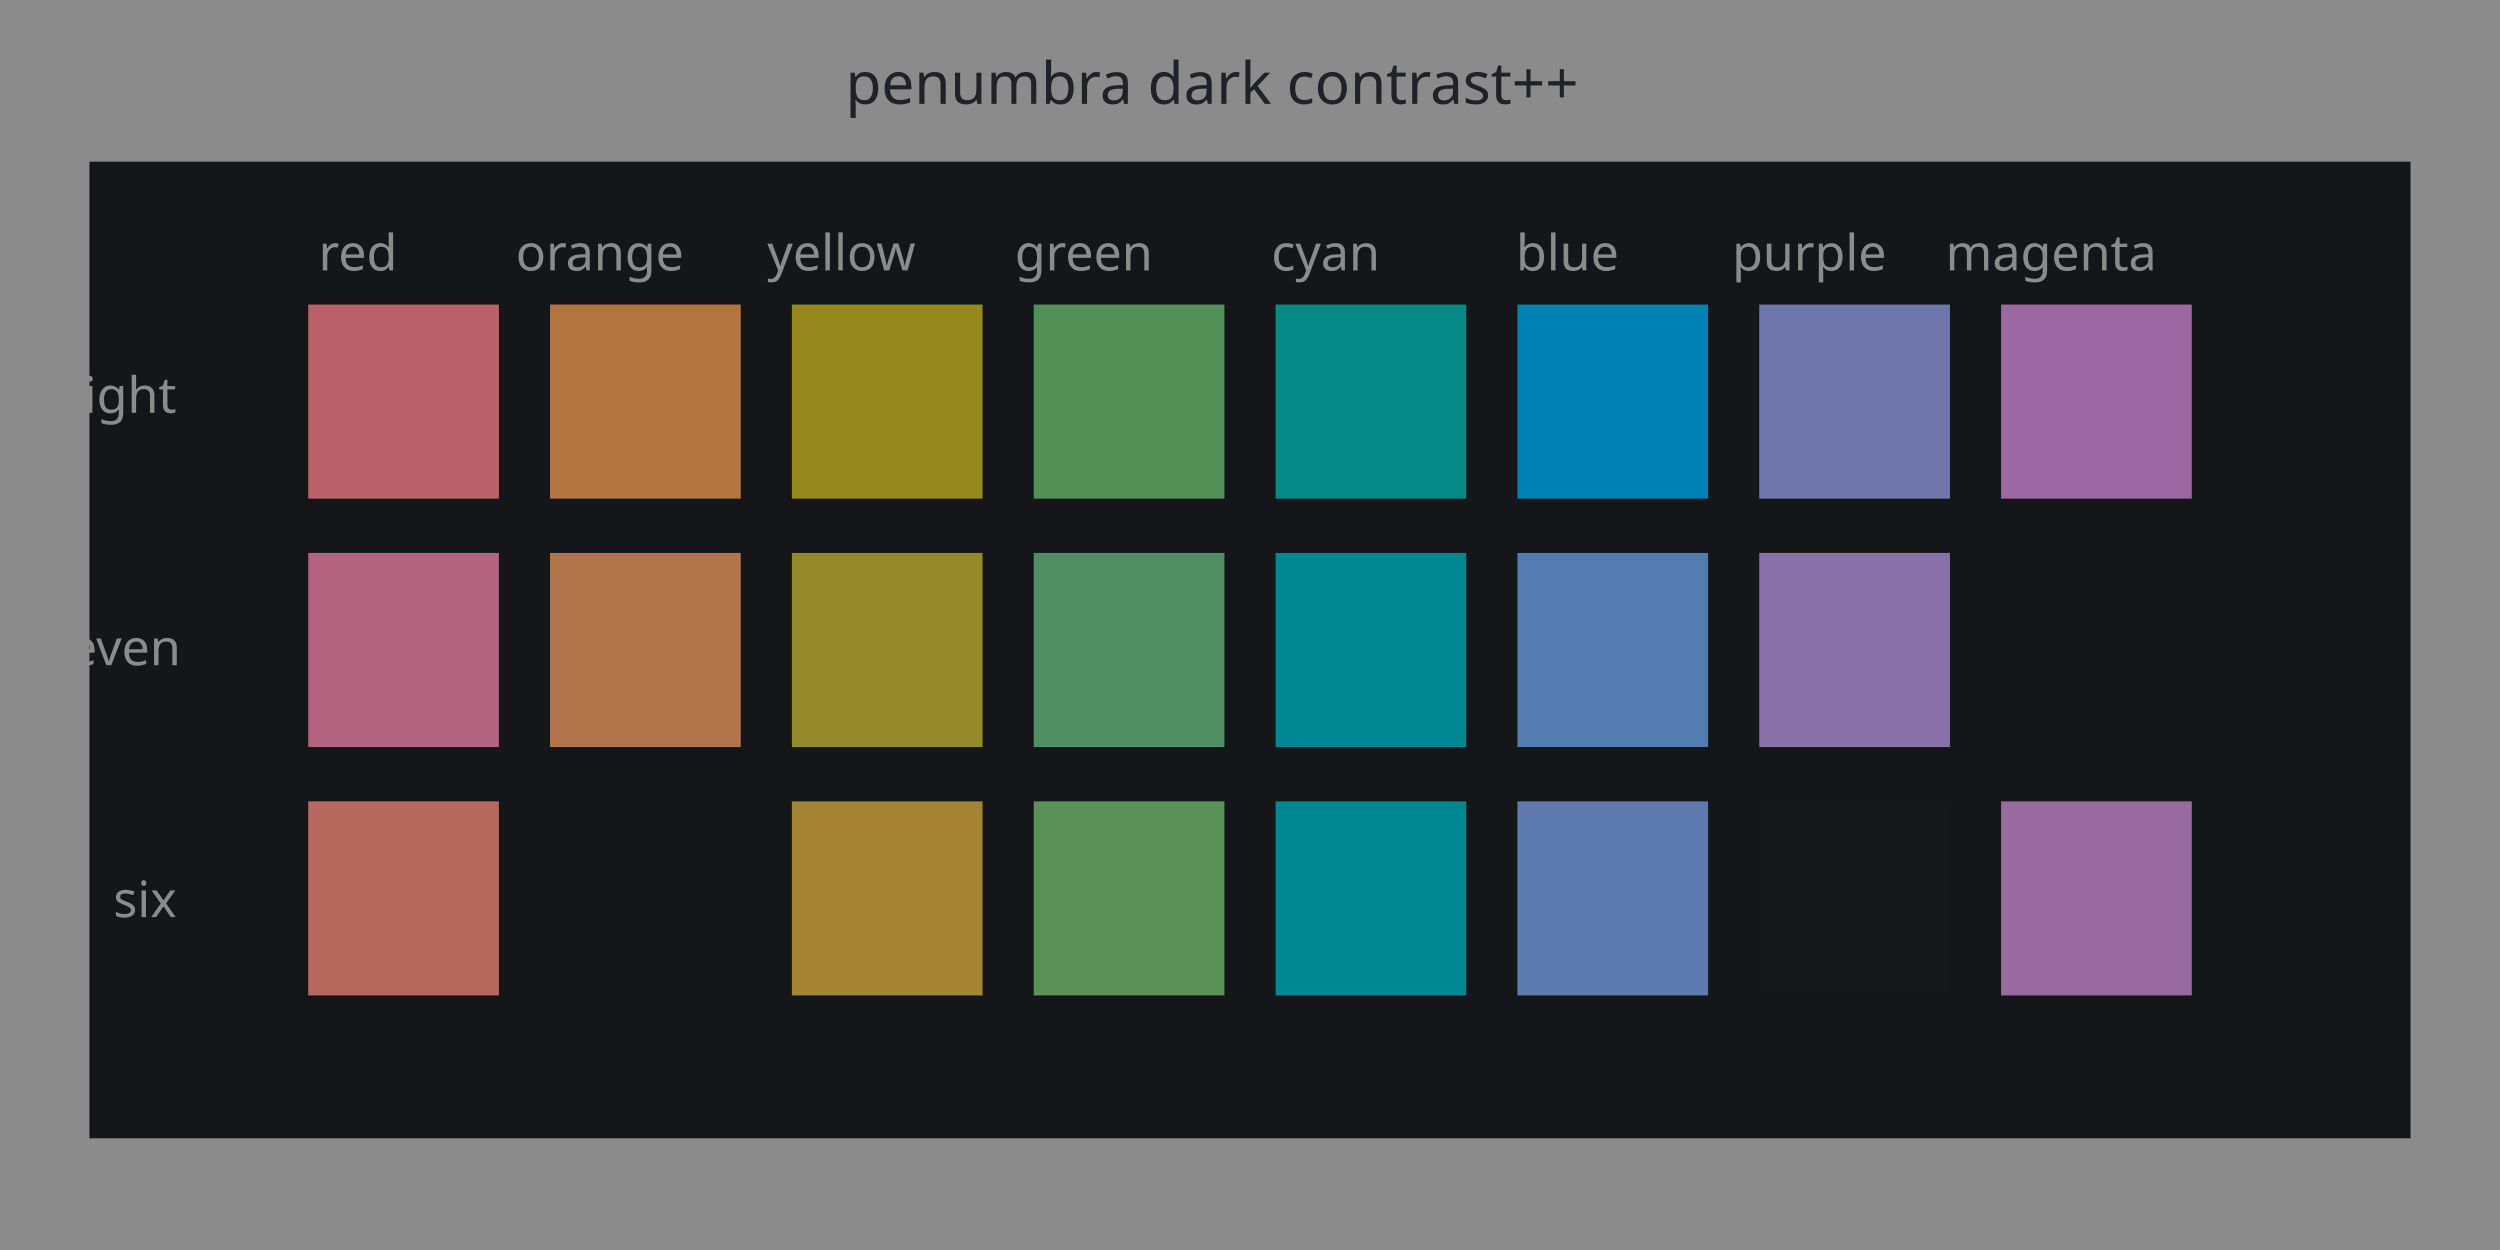
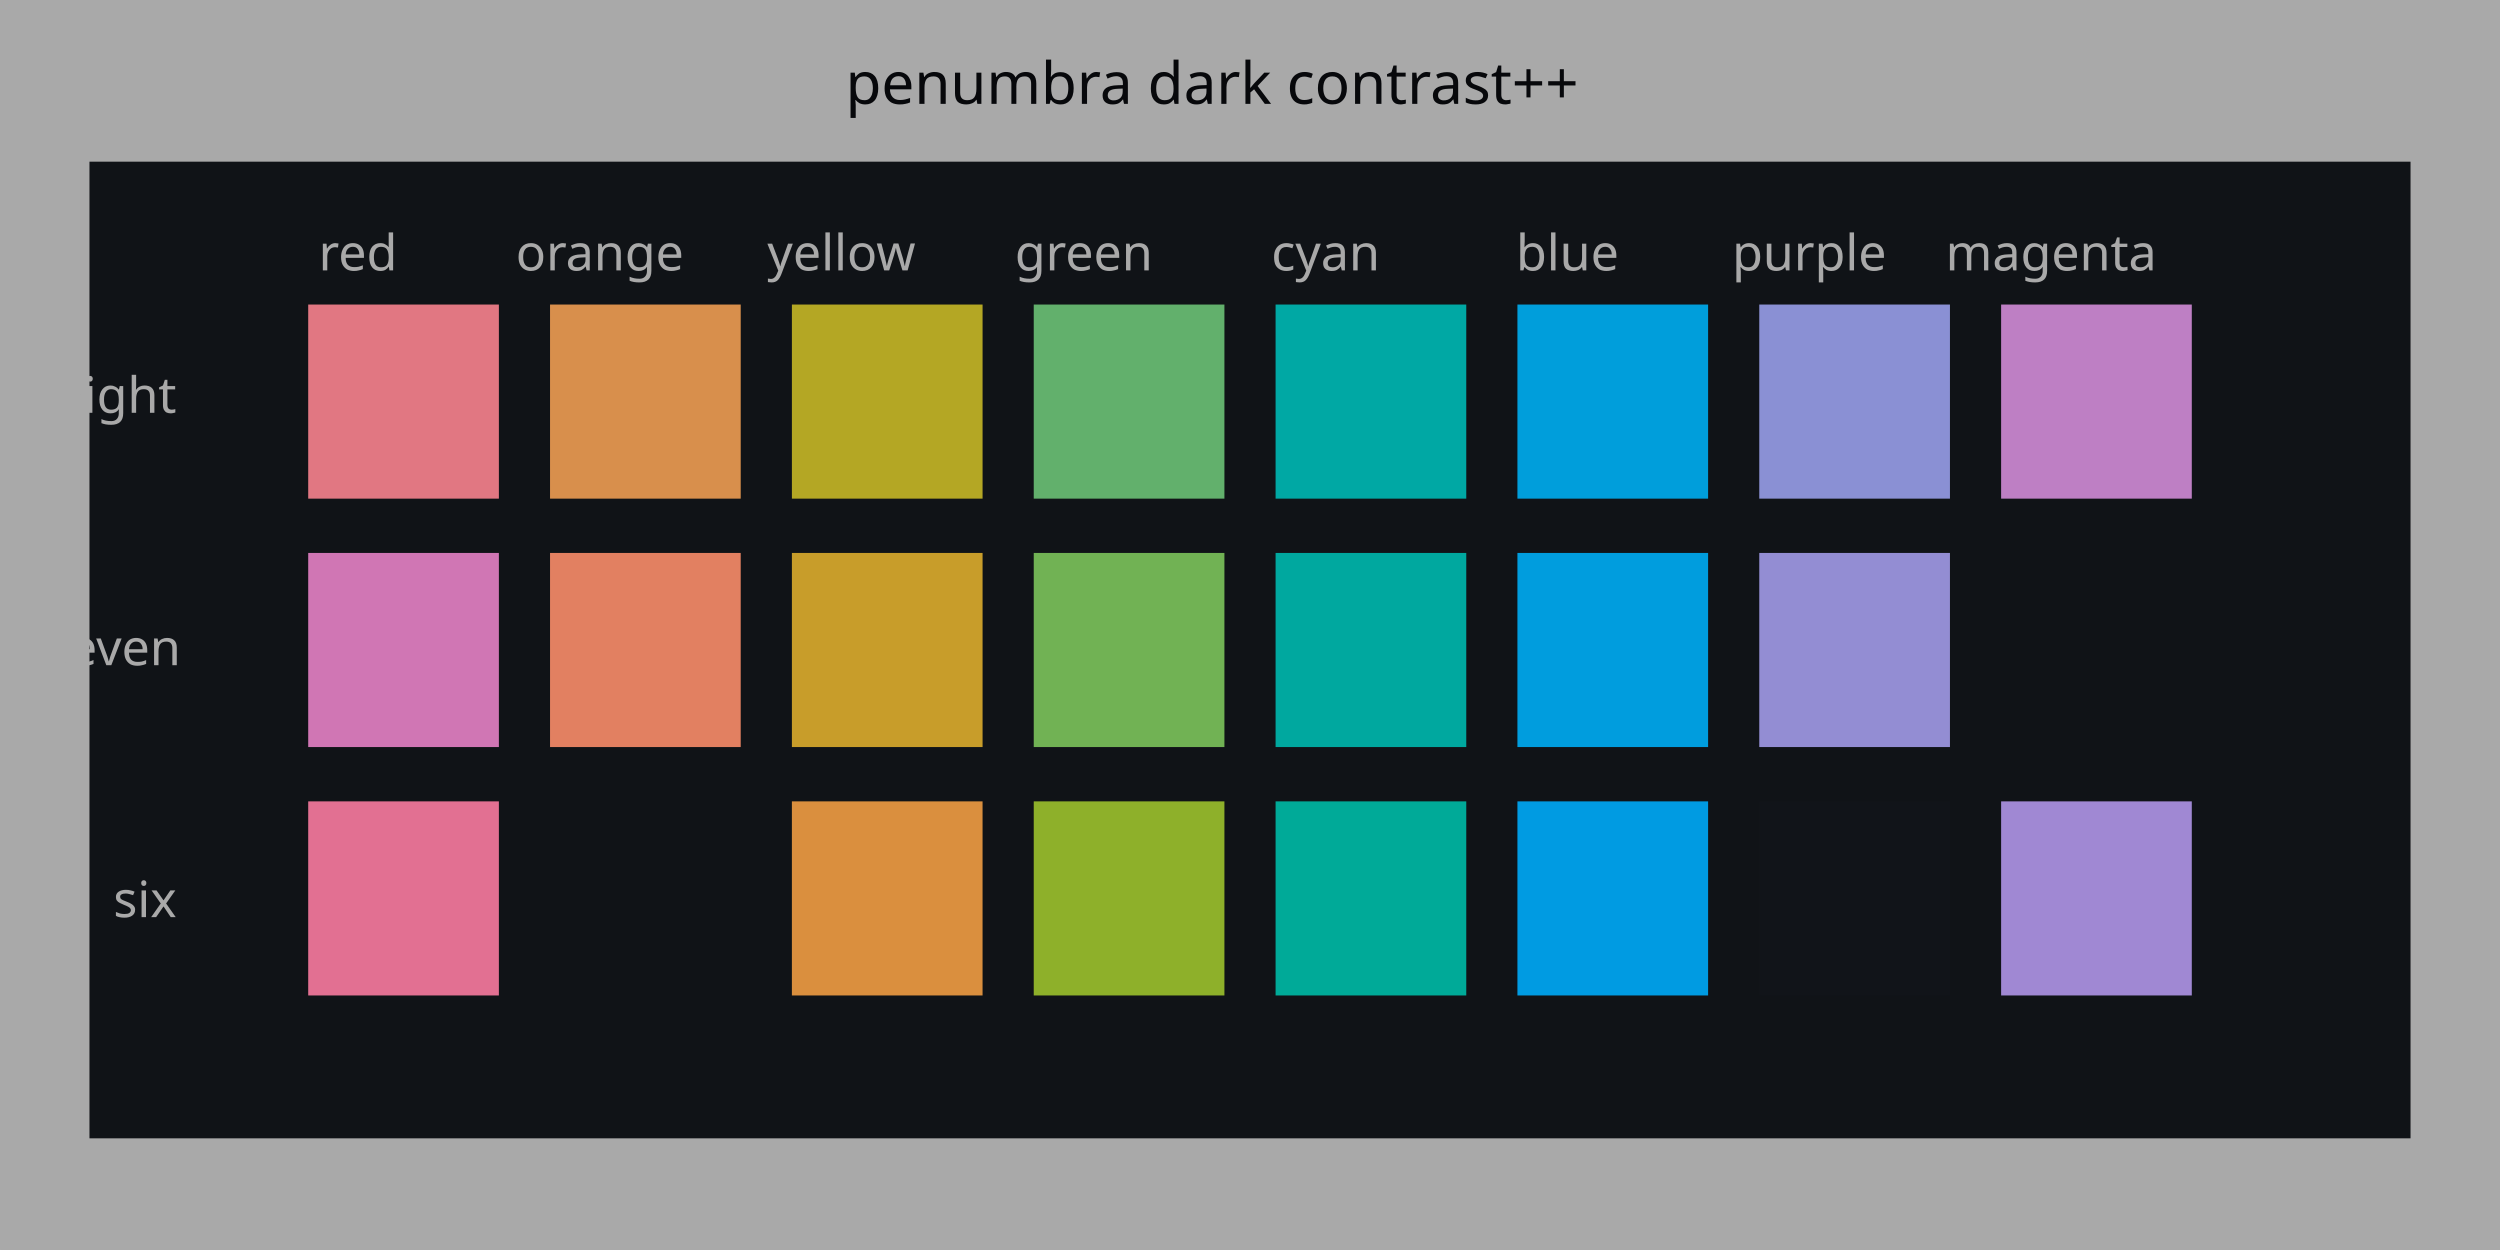
<svg xmlns="http://www.w3.org/2000/svg" width="800" height="400" viewBox="0 0 211.667 105.833" version="1.1" id="svg193064">
  <defs id="defs193061" />
  <g id="layer1" transform="translate(6.130345,-38.20838)">
-     <rect style="fill:#8b8b8b;fill-opacity:1;stroke:none;stroke-width:0.265;paint-order:stroke fill markers" id="rect209496" width="211.667" height="105.833" x="-6.13" y="38.208" />
+     <rect style="fill:#a9a9a9;fill-opacity:1;stroke:none;stroke-width:0.265;paint-order:stroke fill markers" id="rect209496" width="211.667" height="105.833" x="-6.13" y="38.208" />
    <g id="g192951" transform="translate(643.3872,208.4914)" style="stroke:none">
-       <rect style="fill:#151619;fill-opacity:1;stroke:none;stroke-width:0.265;stroke-dasharray:0.265, 0.265;paint-order:stroke fill markers" id="rect2032" width="196.518" height="82.689" x="-641.943" y="-156.594" />
-       <rect style="fill:#ba616b;fill-opacity:1;stroke:none;stroke-width:0.265;stroke-dasharray:0.265, 0.265;paint-order:stroke fill markers" id="rect3554" width="16.144" height="16.434" x="-623.423" y="-144.499" />
-       <rect style="fill:#b3753f;fill-opacity:1;stroke:none;stroke-width:0.265;stroke-dasharray:0.265, 0.265;paint-order:stroke fill markers" id="rect3636" width="16.144" height="16.434" x="-602.947" y="-144.499" />
-       <rect style="fill:#95891e;fill-opacity:1;stroke:none;stroke-width:0.265;stroke-dasharray:0.265, 0.265;paint-order:stroke fill markers" id="rect1104" width="16.144" height="16.434" x="-582.47" y="-144.499" />
-       <rect style="fill:#519158;fill-opacity:1;stroke:none;stroke-width:0.265;stroke-dasharray:0.265, 0.265;paint-order:stroke fill markers" id="rect1106" width="16.144" height="16.434" x="-561.994" y="-144.499" />
-       <rect style="fill:#078986;fill-opacity:1;stroke:none;stroke-width:0.265;stroke-dasharray:0.265, 0.265;paint-order:stroke fill markers" id="rect1108" width="16.144" height="16.434" x="-541.518" y="-144.499" />
-       <rect style="fill:#0081b3;fill-opacity:1;stroke:none;stroke-width:0.265;stroke-dasharray:0.265, 0.265;paint-order:stroke fill markers" id="rect1110" width="16.144" height="16.434" x="-521.042" y="-144.499" />
-       <rect style="fill:#7076ae;fill-opacity:1;stroke:none;stroke-width:0.265;stroke-dasharray:0.265, 0.265;paint-order:stroke fill markers" id="rect1112" width="16.144" height="16.434" x="-500.566" y="-144.499" />
-       <rect style="fill:#9b68a1;fill-opacity:1;stroke:none;stroke-width:0.265;stroke-dasharray:0.265, 0.265;paint-order:stroke fill markers" id="rect1114" width="16.144" height="16.434" x="-480.089" y="-144.499" />
-       <rect style="fill:#b2637e;fill-opacity:1;stroke:none;stroke-width:0.265;stroke-dasharray:0.265, 0.265;paint-order:stroke fill markers" id="rect1340" width="16.144" height="16.434" x="-623.423" y="-123.467" />
-       <rect style="fill:#b2744a;fill-opacity:1;stroke:none;stroke-width:0.265;stroke-dasharray:0.265, 0.265;paint-order:stroke fill markers" id="rect1342" width="16.144" height="16.434" x="-602.947" y="-123.467" />
-       <rect style="fill:#948a2c;fill-opacity:1;stroke:none;stroke-width:0.265;stroke-dasharray:0.265, 0.265;paint-order:stroke fill markers" id="rect1346" width="16.144" height="16.434" x="-582.47" y="-123.467" />
-       <rect style="fill:#508f64;fill-opacity:1;stroke:none;stroke-width:0.265;stroke-dasharray:0.265, 0.265;paint-order:stroke fill markers" id="rect1348" width="16.144" height="16.434" x="-561.994" y="-123.467" />
-       <rect style="fill:#008892;fill-opacity:1;stroke:none;stroke-width:0.265;stroke-dasharray:0.265, 0.265;paint-order:stroke fill markers" id="rect1350" width="16.144" height="16.434" x="-541.518" y="-123.467" />
-       <rect style="fill:#527cb0;fill-opacity:1;stroke:none;stroke-width:0.265;stroke-dasharray:0.265, 0.265;paint-order:stroke fill markers" id="rect1352" width="16.144" height="16.434" x="-521.042" y="-123.467" />
-       <rect style="fill:#8871a6;fill-opacity:1;stroke:none;stroke-width:0.265;stroke-dasharray:0.265, 0.265;paint-order:stroke fill markers" id="rect1354" width="16.144" height="16.434" x="-500.566" y="-123.467" />
+       <rect style="fill:#101317;fill-opacity:1;stroke:none;stroke-width:0.265;stroke-dasharray:0.265, 0.265;paint-order:stroke fill markers" id="rect2032" width="196.518" height="82.689" x="-641.943" y="-156.594" />
+       <rect style="fill:#e17782;fill-opacity:1;stroke:none;stroke-width:0.265;stroke-dasharray:0.265, 0.265;paint-order:stroke fill markers" id="rect3554" width="16.144" height="16.434" x="-623.423" y="-144.499" />
+       <rect style="fill:#d88f4c;fill-opacity:1;stroke:none;stroke-width:0.265;stroke-dasharray:0.265, 0.265;paint-order:stroke fill markers" id="rect3636" width="16.144" height="16.434" x="-602.947" y="-144.499" />
+       <rect style="fill:#b4a724;fill-opacity:1;stroke:none;stroke-width:0.265;stroke-dasharray:0.265, 0.265;paint-order:stroke fill markers" id="rect1104" width="16.144" height="16.434" x="-582.47" y="-144.499" />
+       <rect style="fill:#62b06c;fill-opacity:1;stroke:none;stroke-width:0.265;stroke-dasharray:0.265, 0.265;paint-order:stroke fill markers" id="rect1106" width="16.144" height="16.434" x="-561.994" y="-144.499" />
+       <rect style="fill:#00a8a4;fill-opacity:1;stroke:none;stroke-width:0.265;stroke-dasharray:0.265, 0.265;paint-order:stroke fill markers" id="rect1108" width="16.144" height="16.434" x="-541.518" y="-144.499" />
+       <rect style="fill:#009edb;fill-opacity:1;stroke:none;stroke-width:0.265;stroke-dasharray:0.265, 0.265;paint-order:stroke fill markers" id="rect1110" width="16.144" height="16.434" x="-521.042" y="-144.499" />
+       <rect style="fill:#8a90d4;fill-opacity:1;stroke:none;stroke-width:0.265;stroke-dasharray:0.265, 0.265;paint-order:stroke fill markers" id="rect1112" width="16.144" height="16.434" x="-500.566" y="-144.499" />
+       <rect style="fill:#be7fc4;fill-opacity:1;stroke:none;stroke-width:0.265;stroke-dasharray:0.265, 0.265;paint-order:stroke fill markers" id="rect1114" width="16.144" height="16.434" x="-480.089" y="-144.499" />
+       <rect style="fill:#d076b4;fill-opacity:1;stroke:none;stroke-width:0.265;stroke-dasharray:0.265, 0.265;paint-order:stroke fill markers" id="rect1340" width="16.144" height="16.434" x="-623.423" y="-123.467" />
+       <rect style="fill:#e28061;fill-opacity:1;stroke:none;stroke-width:0.265;stroke-dasharray:0.265, 0.265;paint-order:stroke fill markers" id="rect1342" width="16.144" height="16.434" x="-602.947" y="-123.467" />
+       <rect style="fill:#c89d2a;fill-opacity:1;stroke:none;stroke-width:0.265;stroke-dasharray:0.265, 0.265;paint-order:stroke fill markers" id="rect1346" width="16.144" height="16.434" x="-582.47" y="-123.467" />
+       <rect style="fill:#71b254;fill-opacity:1;stroke:none;stroke-width:0.265;stroke-dasharray:0.265, 0.265;paint-order:stroke fill markers" id="rect1348" width="16.144" height="16.434" x="-561.994" y="-123.467" />
+       <rect style="fill:#00a89f;fill-opacity:1;stroke:none;stroke-width:0.265;stroke-dasharray:0.265, 0.265;paint-order:stroke fill markers" id="rect1350" width="16.144" height="16.434" x="-541.518" y="-123.467" />
+       <rect style="fill:#009dde;fill-opacity:1;stroke:none;stroke-width:0.265;stroke-dasharray:0.265, 0.265;paint-order:stroke fill markers" id="rect1352" width="16.144" height="16.434" x="-521.042" y="-123.467" />
+       <rect style="fill:#938dd3;fill-opacity:1;stroke:none;stroke-width:0.265;stroke-dasharray:0.265, 0.265;paint-order:stroke fill markers" id="rect1354" width="16.144" height="16.434" x="-500.566" y="-123.467" />
      <rect style="fill:#9b68a1;fill-opacity:0.003;stroke:none;stroke-width:0.265;stroke-dasharray:0.265, 0.265;paint-order:stroke fill markers" id="rect2195" width="16.144" height="16.434" x="-480.089" y="-123.467" />
-       <rect style="fill:#b7695f;fill-opacity:1;stroke:none;stroke-width:0.265;stroke-dasharray:0.265, 0.265;paint-order:stroke fill markers" id="rect1724" width="16.144" height="16.434" x="-623.423" y="-102.434" />
-       <rect style="fill:#a38334;fill-opacity:1;stroke:none;stroke-width:0.265;stroke-dasharray:0.265, 0.265;paint-order:stroke fill markers" id="rect1730" width="16.144" height="16.434" x="-582.471" y="-102.434" />
-       <rect style="fill:#599159;fill-opacity:1;stroke:none;stroke-width:0.265;stroke-dasharray:0.265, 0.265;paint-order:stroke fill markers" id="rect1732" width="16.144" height="16.434" x="-561.994" y="-102.434" />
-       <rect style="fill:#008892;fill-opacity:1;stroke:none;stroke-width:0.265;stroke-dasharray:0.265, 0.265;paint-order:stroke fill markers" id="rect1734" width="16.144" height="16.434" x="-541.518" y="-102.434" />
-       <rect style="fill:#5e7aaf;fill-opacity:1;stroke:none;stroke-width:0.265;stroke-dasharray:0.265, 0.265;paint-order:stroke fill markers" id="rect1736" width="16.144" height="16.434" x="-521.042" y="-102.434" />
-       <rect style="fill:#986ba0;fill-opacity:1;stroke:none;stroke-width:0.265;stroke-dasharray:0.265, 0.265;paint-order:stroke fill markers" id="rect1740" width="16.144" height="16.434" x="-480.089" y="-102.434" />
+       <rect style="fill:#e27092;fill-opacity:1;stroke:none;stroke-width:0.265;stroke-dasharray:0.265, 0.265;paint-order:stroke fill markers" id="rect1724" width="16.144" height="16.434" x="-623.423" y="-102.434" />
+       <rect style="fill:#da8f3e;fill-opacity:1;stroke:none;stroke-width:0.265;stroke-dasharray:0.265, 0.265;paint-order:stroke fill markers" id="rect1730" width="16.144" height="16.434" x="-582.471" y="-102.434" />
+       <rect style="fill:#8eb02a;fill-opacity:1;stroke:none;stroke-width:0.265;stroke-dasharray:0.265, 0.265;paint-order:stroke fill markers" id="rect1732" width="16.144" height="16.434" x="-561.994" y="-102.434" />
+       <rect style="fill:#00aa98;fill-opacity:1;stroke:none;stroke-width:0.265;stroke-dasharray:0.265, 0.265;paint-order:stroke fill markers" id="rect1734" width="16.144" height="16.434" x="-541.518" y="-102.434" />
+       <rect style="fill:#009be2;fill-opacity:1;stroke:none;stroke-width:0.265;stroke-dasharray:0.265, 0.265;paint-order:stroke fill markers" id="rect1736" width="16.144" height="16.434" x="-521.042" y="-102.434" />
+       <rect style="fill:#a088d3;fill-opacity:1;stroke:none;stroke-width:0.265;stroke-dasharray:0.265, 0.265;paint-order:stroke fill markers" id="rect1740" width="16.144" height="16.434" x="-480.089" y="-102.434" />
      <rect style="fill:#8871a6;fill-opacity:0.014;stroke:none;stroke-width:0.265;stroke-dasharray:0.265, 0.265;paint-order:stroke fill markers" id="rect2269" width="16.144" height="16.434" x="-500.566" y="-102.434" />
      <rect style="fill:#b2744a;fill-opacity:0.004;stroke:none;stroke-width:0.265;stroke-dasharray:0.265, 0.265;paint-order:stroke fill markers" id="rect2325" width="16.144" height="16.434" x="-602.947" y="-102.434" />
-       <text xml:space="preserve" style="font-style:normal;font-variant:normal;font-weight:normal;font-stretch:normal;font-size:4.239px;line-height:1.25;font-family:'Fira Sans', sans-serif;-inkscape-font-specification:'Fira Sans';text-align:center;letter-spacing:0px;word-spacing:0px;text-anchor:middle;fill:#8b8b8b;fill-opacity:1;stroke:none;stroke-width:0.265" x="-615.351" y="-147.384" id="text4504">
-         <tspan id="tspan4502" style="font-size:4.239px;fill:#8b8b8b;fill-opacity:1;stroke:none;stroke-width:0.265" x="-615.351" y="-147.384">red</tspan>
+       <text xml:space="preserve" style="font-style:normal;font-variant:normal;font-weight:normal;font-stretch:normal;font-size:4.239px;line-height:1.25;font-family:'Fira Sans', sans-serif;-inkscape-font-specification:'Fira Sans';text-align:center;letter-spacing:0px;word-spacing:0px;text-anchor:middle;fill:#a9a9a9;fill-opacity:1;stroke:none;stroke-width:0.265" x="-615.351" y="-147.384" id="text4504">
+         <tspan id="tspan4502" style="font-size:4.239px;fill:#a9a9a9;fill-opacity:1;stroke:none;stroke-width:0.265" x="-615.351" y="-147.384">red</tspan>
      </text>
-       <text xml:space="preserve" style="font-style:normal;font-variant:normal;font-weight:normal;font-stretch:normal;font-size:4.239px;line-height:1.25;font-family:'Fira Sans', sans-serif;-inkscape-font-specification:'Fira Sans';text-align:center;letter-spacing:0px;word-spacing:0px;text-anchor:middle;fill:#8b8b8b;fill-opacity:1;stroke:none;stroke-width:0.265" x="-594.875" y="-147.384" id="text12770">
-         <tspan id="tspan12768" style="font-size:4.239px;fill:#8b8b8b;fill-opacity:1;stroke:none;stroke-width:0.265" x="-594.875" y="-147.384">orange</tspan>
+       <text xml:space="preserve" style="font-style:normal;font-variant:normal;font-weight:normal;font-stretch:normal;font-size:4.239px;line-height:1.25;font-family:'Fira Sans', sans-serif;-inkscape-font-specification:'Fira Sans';text-align:center;letter-spacing:0px;word-spacing:0px;text-anchor:middle;fill:#a9a9a9;fill-opacity:1;stroke:none;stroke-width:0.265" x="-594.875" y="-147.384" id="text12770">
+         <tspan id="tspan12768" style="font-size:4.239px;fill:#a9a9a9;fill-opacity:1;stroke:none;stroke-width:0.265" x="-594.875" y="-147.384">orange</tspan>
      </text>
-       <text xml:space="preserve" style="font-style:normal;font-variant:normal;font-weight:normal;font-stretch:normal;font-size:4.239px;line-height:1.25;font-family:'Fira Sans', sans-serif;-inkscape-font-specification:'Fira Sans';text-align:center;letter-spacing:0px;word-spacing:0px;text-anchor:middle;fill:#8b8b8b;fill-opacity:1;stroke:none;stroke-width:0.265" x="-574.413" y="-147.384" id="text15766">
-         <tspan id="tspan15764" style="font-size:4.239px;fill:#8b8b8b;fill-opacity:1;stroke:none;stroke-width:0.265" x="-574.413" y="-147.384">yellow</tspan>
+       <text xml:space="preserve" style="font-style:normal;font-variant:normal;font-weight:normal;font-stretch:normal;font-size:4.239px;line-height:1.25;font-family:'Fira Sans', sans-serif;-inkscape-font-specification:'Fira Sans';text-align:center;letter-spacing:0px;word-spacing:0px;text-anchor:middle;fill:#a9a9a9;fill-opacity:1;stroke:none;stroke-width:0.265" x="-574.413" y="-147.384" id="text15766">
+         <tspan id="tspan15764" style="font-size:4.239px;fill:#a9a9a9;fill-opacity:1;stroke:none;stroke-width:0.265" x="-574.413" y="-147.384">yellow</tspan>
      </text>
-       <text xml:space="preserve" style="font-style:normal;font-variant:normal;font-weight:normal;font-stretch:normal;font-size:4.239px;line-height:1.25;font-family:'Fira Sans', sans-serif;-inkscape-font-specification:'Fira Sans';text-align:center;letter-spacing:0px;word-spacing:0px;text-anchor:middle;fill:#8b8b8b;fill-opacity:1;stroke:none;stroke-width:0.265" x="-553.898" y="-147.384" id="text20330">
-         <tspan id="tspan20328" style="font-size:4.239px;fill:#8b8b8b;fill-opacity:1;stroke:none;stroke-width:0.265" x="-553.898" y="-147.384">green</tspan>
+       <text xml:space="preserve" style="font-style:normal;font-variant:normal;font-weight:normal;font-stretch:normal;font-size:4.239px;line-height:1.25;font-family:'Fira Sans', sans-serif;-inkscape-font-specification:'Fira Sans';text-align:center;letter-spacing:0px;word-spacing:0px;text-anchor:middle;fill:#a9a9a9;fill-opacity:1;stroke:none;stroke-width:0.265" x="-553.898" y="-147.384" id="text20330">
+         <tspan id="tspan20328" style="font-size:4.239px;fill:#a9a9a9;fill-opacity:1;stroke:none;stroke-width:0.265" x="-553.898" y="-147.384">green</tspan>
      </text>
-       <text xml:space="preserve" style="font-style:normal;font-variant:normal;font-weight:normal;font-stretch:normal;font-size:4.239px;line-height:1.25;font-family:'Fira Sans', sans-serif;-inkscape-font-specification:'Fira Sans';text-align:center;letter-spacing:0px;word-spacing:0px;text-anchor:middle;fill:#8b8b8b;fill-opacity:1;stroke:none;stroke-width:0.265" x="-533.422" y="-147.384" id="text20334">
-         <tspan id="tspan20332" style="font-size:4.239px;fill:#8b8b8b;fill-opacity:1;stroke:none;stroke-width:0.265" x="-533.422" y="-147.384">cyan</tspan>
+       <text xml:space="preserve" style="font-style:normal;font-variant:normal;font-weight:normal;font-stretch:normal;font-size:4.239px;line-height:1.25;font-family:'Fira Sans', sans-serif;-inkscape-font-specification:'Fira Sans';text-align:center;letter-spacing:0px;word-spacing:0px;text-anchor:middle;fill:#a9a9a9;fill-opacity:1;stroke:none;stroke-width:0.265" x="-533.422" y="-147.384" id="text20334">
+         <tspan id="tspan20332" style="font-size:4.239px;fill:#a9a9a9;fill-opacity:1;stroke:none;stroke-width:0.265" x="-533.422" y="-147.384">cyan</tspan>
      </text>
-       <text xml:space="preserve" style="font-style:normal;font-variant:normal;font-weight:normal;font-stretch:normal;font-size:4.239px;line-height:1.25;font-family:'Fira Sans', sans-serif;-inkscape-font-specification:'Fira Sans';text-align:center;letter-spacing:0px;word-spacing:0px;text-anchor:middle;fill:#8b8b8b;fill-opacity:1;stroke:none;stroke-width:0.265" x="-512.946" y="-147.384" id="text20338">
-         <tspan id="tspan20336" style="font-size:4.239px;fill:#8b8b8b;fill-opacity:1;stroke:none;stroke-width:0.265" x="-512.946" y="-147.384">blue</tspan>
+       <text xml:space="preserve" style="font-style:normal;font-variant:normal;font-weight:normal;font-stretch:normal;font-size:4.239px;line-height:1.25;font-family:'Fira Sans', sans-serif;-inkscape-font-specification:'Fira Sans';text-align:center;letter-spacing:0px;word-spacing:0px;text-anchor:middle;fill:#a9a9a9;fill-opacity:1;stroke:none;stroke-width:0.265" x="-512.946" y="-147.384" id="text20338">
+         <tspan id="tspan20336" style="font-size:4.239px;fill:#a9a9a9;fill-opacity:1;stroke:none;stroke-width:0.265" x="-512.946" y="-147.384">blue</tspan>
      </text>
-       <text xml:space="preserve" style="font-style:normal;font-variant:normal;font-weight:normal;font-stretch:normal;font-size:4.239px;line-height:1.25;font-family:'Fira Sans', sans-serif;-inkscape-font-specification:'Fira Sans';text-align:center;letter-spacing:0px;word-spacing:0px;text-anchor:middle;fill:#8b8b8b;fill-opacity:1;stroke:none;stroke-width:0.265" x="-492.47" y="-147.384" id="text20342">
-         <tspan id="tspan20340" style="font-size:4.239px;fill:#8b8b8b;fill-opacity:1;stroke:none;stroke-width:0.265" x="-492.47" y="-147.384">purple</tspan>
+       <text xml:space="preserve" style="font-style:normal;font-variant:normal;font-weight:normal;font-stretch:normal;font-size:4.239px;line-height:1.25;font-family:'Fira Sans', sans-serif;-inkscape-font-specification:'Fira Sans';text-align:center;letter-spacing:0px;word-spacing:0px;text-anchor:middle;fill:#a9a9a9;fill-opacity:1;stroke:none;stroke-width:0.265" x="-492.47" y="-147.384" id="text20342">
+         <tspan id="tspan20340" style="font-size:4.239px;fill:#a9a9a9;fill-opacity:1;stroke:none;stroke-width:0.265" x="-492.47" y="-147.384">purple</tspan>
      </text>
-       <text xml:space="preserve" style="font-style:normal;font-variant:normal;font-weight:normal;font-stretch:normal;font-size:4.239px;line-height:1.25;font-family:'Fira Sans', sans-serif;-inkscape-font-specification:'Fira Sans';text-align:center;letter-spacing:0px;word-spacing:0px;text-anchor:middle;fill:#8b8b8b;fill-opacity:1;stroke:none;stroke-width:0.265" x="-471.993" y="-147.384" id="text20346">
-         <tspan id="tspan20344" style="font-size:4.239px;fill:#8b8b8b;fill-opacity:1;stroke:none;stroke-width:0.265" x="-471.993" y="-147.384">magenta</tspan>
+       <text xml:space="preserve" style="font-style:normal;font-variant:normal;font-weight:normal;font-stretch:normal;font-size:4.239px;line-height:1.25;font-family:'Fira Sans', sans-serif;-inkscape-font-specification:'Fira Sans';text-align:center;letter-spacing:0px;word-spacing:0px;text-anchor:middle;fill:#a9a9a9;fill-opacity:1;stroke:none;stroke-width:0.265" x="-471.993" y="-147.384" id="text20346">
+         <tspan id="tspan20344" style="font-size:4.239px;fill:#a9a9a9;fill-opacity:1;stroke:none;stroke-width:0.265" x="-471.993" y="-147.384">magenta</tspan>
      </text>
-       <text xml:space="preserve" style="font-style:normal;font-variant:normal;font-weight:normal;font-stretch:normal;font-size:4.239px;line-height:1.25;font-family:'Fira Sans', sans-serif;-inkscape-font-specification:'Fira Sans';text-align:end;letter-spacing:0px;word-spacing:0px;text-anchor:end;fill:#8b8b8b;fill-opacity:1;stroke:none;stroke-width:0.265" x="-626.838" y="-92.632" id="text161244">
-         <tspan id="tspan161242" style="font-size:4.239px;text-align:end;text-anchor:end;fill:#8b8b8b;fill-opacity:1;stroke:none;stroke-width:0.265" x="-626.838" y="-92.632">six</tspan>
+       <text xml:space="preserve" style="font-style:normal;font-variant:normal;font-weight:normal;font-stretch:normal;font-size:4.239px;line-height:1.25;font-family:'Fira Sans', sans-serif;-inkscape-font-specification:'Fira Sans';text-align:end;letter-spacing:0px;word-spacing:0px;text-anchor:end;fill:#a9a9a9;fill-opacity:1;stroke:none;stroke-width:0.265" x="-626.838" y="-92.632" id="text161244">
+         <tspan id="tspan161242" style="font-size:4.239px;text-align:end;text-anchor:end;fill:#a9a9a9;fill-opacity:1;stroke:none;stroke-width:0.265" x="-626.838" y="-92.632">six</tspan>
      </text>
-       <text xml:space="preserve" style="font-style:normal;font-variant:normal;font-weight:normal;font-stretch:normal;font-size:4.239px;line-height:1.25;font-family:'Fira Sans', sans-serif;-inkscape-font-specification:'Fira Sans';text-align:end;letter-spacing:0px;word-spacing:0px;text-anchor:end;fill:#8b8b8b;fill-opacity:1;stroke:none;stroke-width:0.265" x="-626.495" y="-113.961" id="text163504">
-         <tspan id="tspan163502" style="font-size:4.239px;text-align:end;text-anchor:end;fill:#8b8b8b;fill-opacity:1;stroke:none;stroke-width:0.265" x="-626.495" y="-113.961">seven</tspan>
+       <text xml:space="preserve" style="font-style:normal;font-variant:normal;font-weight:normal;font-stretch:normal;font-size:4.239px;line-height:1.25;font-family:'Fira Sans', sans-serif;-inkscape-font-specification:'Fira Sans';text-align:end;letter-spacing:0px;word-spacing:0px;text-anchor:end;fill:#a9a9a9;fill-opacity:1;stroke:none;stroke-width:0.265" x="-626.495" y="-113.961" id="text163504">
+         <tspan id="tspan163502" style="font-size:4.239px;text-align:end;text-anchor:end;fill:#a9a9a9;fill-opacity:1;stroke:none;stroke-width:0.265" x="-626.495" y="-113.961">seven</tspan>
      </text>
-       <text xml:space="preserve" style="font-style:normal;font-variant:normal;font-weight:normal;font-stretch:normal;font-size:4.239px;line-height:1.25;font-family:'Fira Sans', sans-serif;-inkscape-font-specification:'Fira Sans';text-align:end;letter-spacing:0px;word-spacing:0px;text-anchor:end;fill:#8b8b8b;fill-opacity:1;stroke:none;stroke-width:0.265" x="-626.859" y="-135.331" id="text164896">
-         <tspan id="tspan164894" style="font-size:4.239px;text-align:end;text-anchor:end;fill:#8b8b8b;fill-opacity:1;stroke:none;stroke-width:0.265" x="-626.859" y="-135.331">eight</tspan>
+       <text xml:space="preserve" style="font-style:normal;font-variant:normal;font-weight:normal;font-stretch:normal;font-size:4.239px;line-height:1.25;font-family:'Fira Sans', sans-serif;-inkscape-font-specification:'Fira Sans';text-align:end;letter-spacing:0px;word-spacing:0px;text-anchor:end;fill:#a9a9a9;fill-opacity:1;stroke:none;stroke-width:0.265" x="-626.859" y="-135.331" id="text164896">
+         <tspan id="tspan164894" style="font-size:4.239px;text-align:end;text-anchor:end;fill:#a9a9a9;fill-opacity:1;stroke:none;stroke-width:0.265" x="-626.859" y="-135.331">eight</tspan>
      </text>
    </g>
    <text xml:space="preserve" style="font-style:normal;font-variant:normal;font-weight:normal;font-stretch:normal;font-size:4.939px;line-height:1.25;font-family:'Fira Sans', sans-serif;-inkscape-font-specification:'Fira Sans';text-align:center;letter-spacing:0px;word-spacing:0px;text-anchor:middle;stroke-width:0.265" x="99.703" y="47.003" id="text194332">
-       <tspan id="tspan194330" style="fill:#202225;fill-opacity:1;stroke-width:0.265;font-size:4.939px" x="99.703" y="47.003">penumbra dark contrast++</tspan>
+       <tspan id="tspan194330" style="fill:#07080b;fill-opacity:1;stroke-width:0.265;font-size:4.939px" x="99.703" y="47.003">penumbra dark contrast++</tspan>
    </text>
  </g>
</svg>
